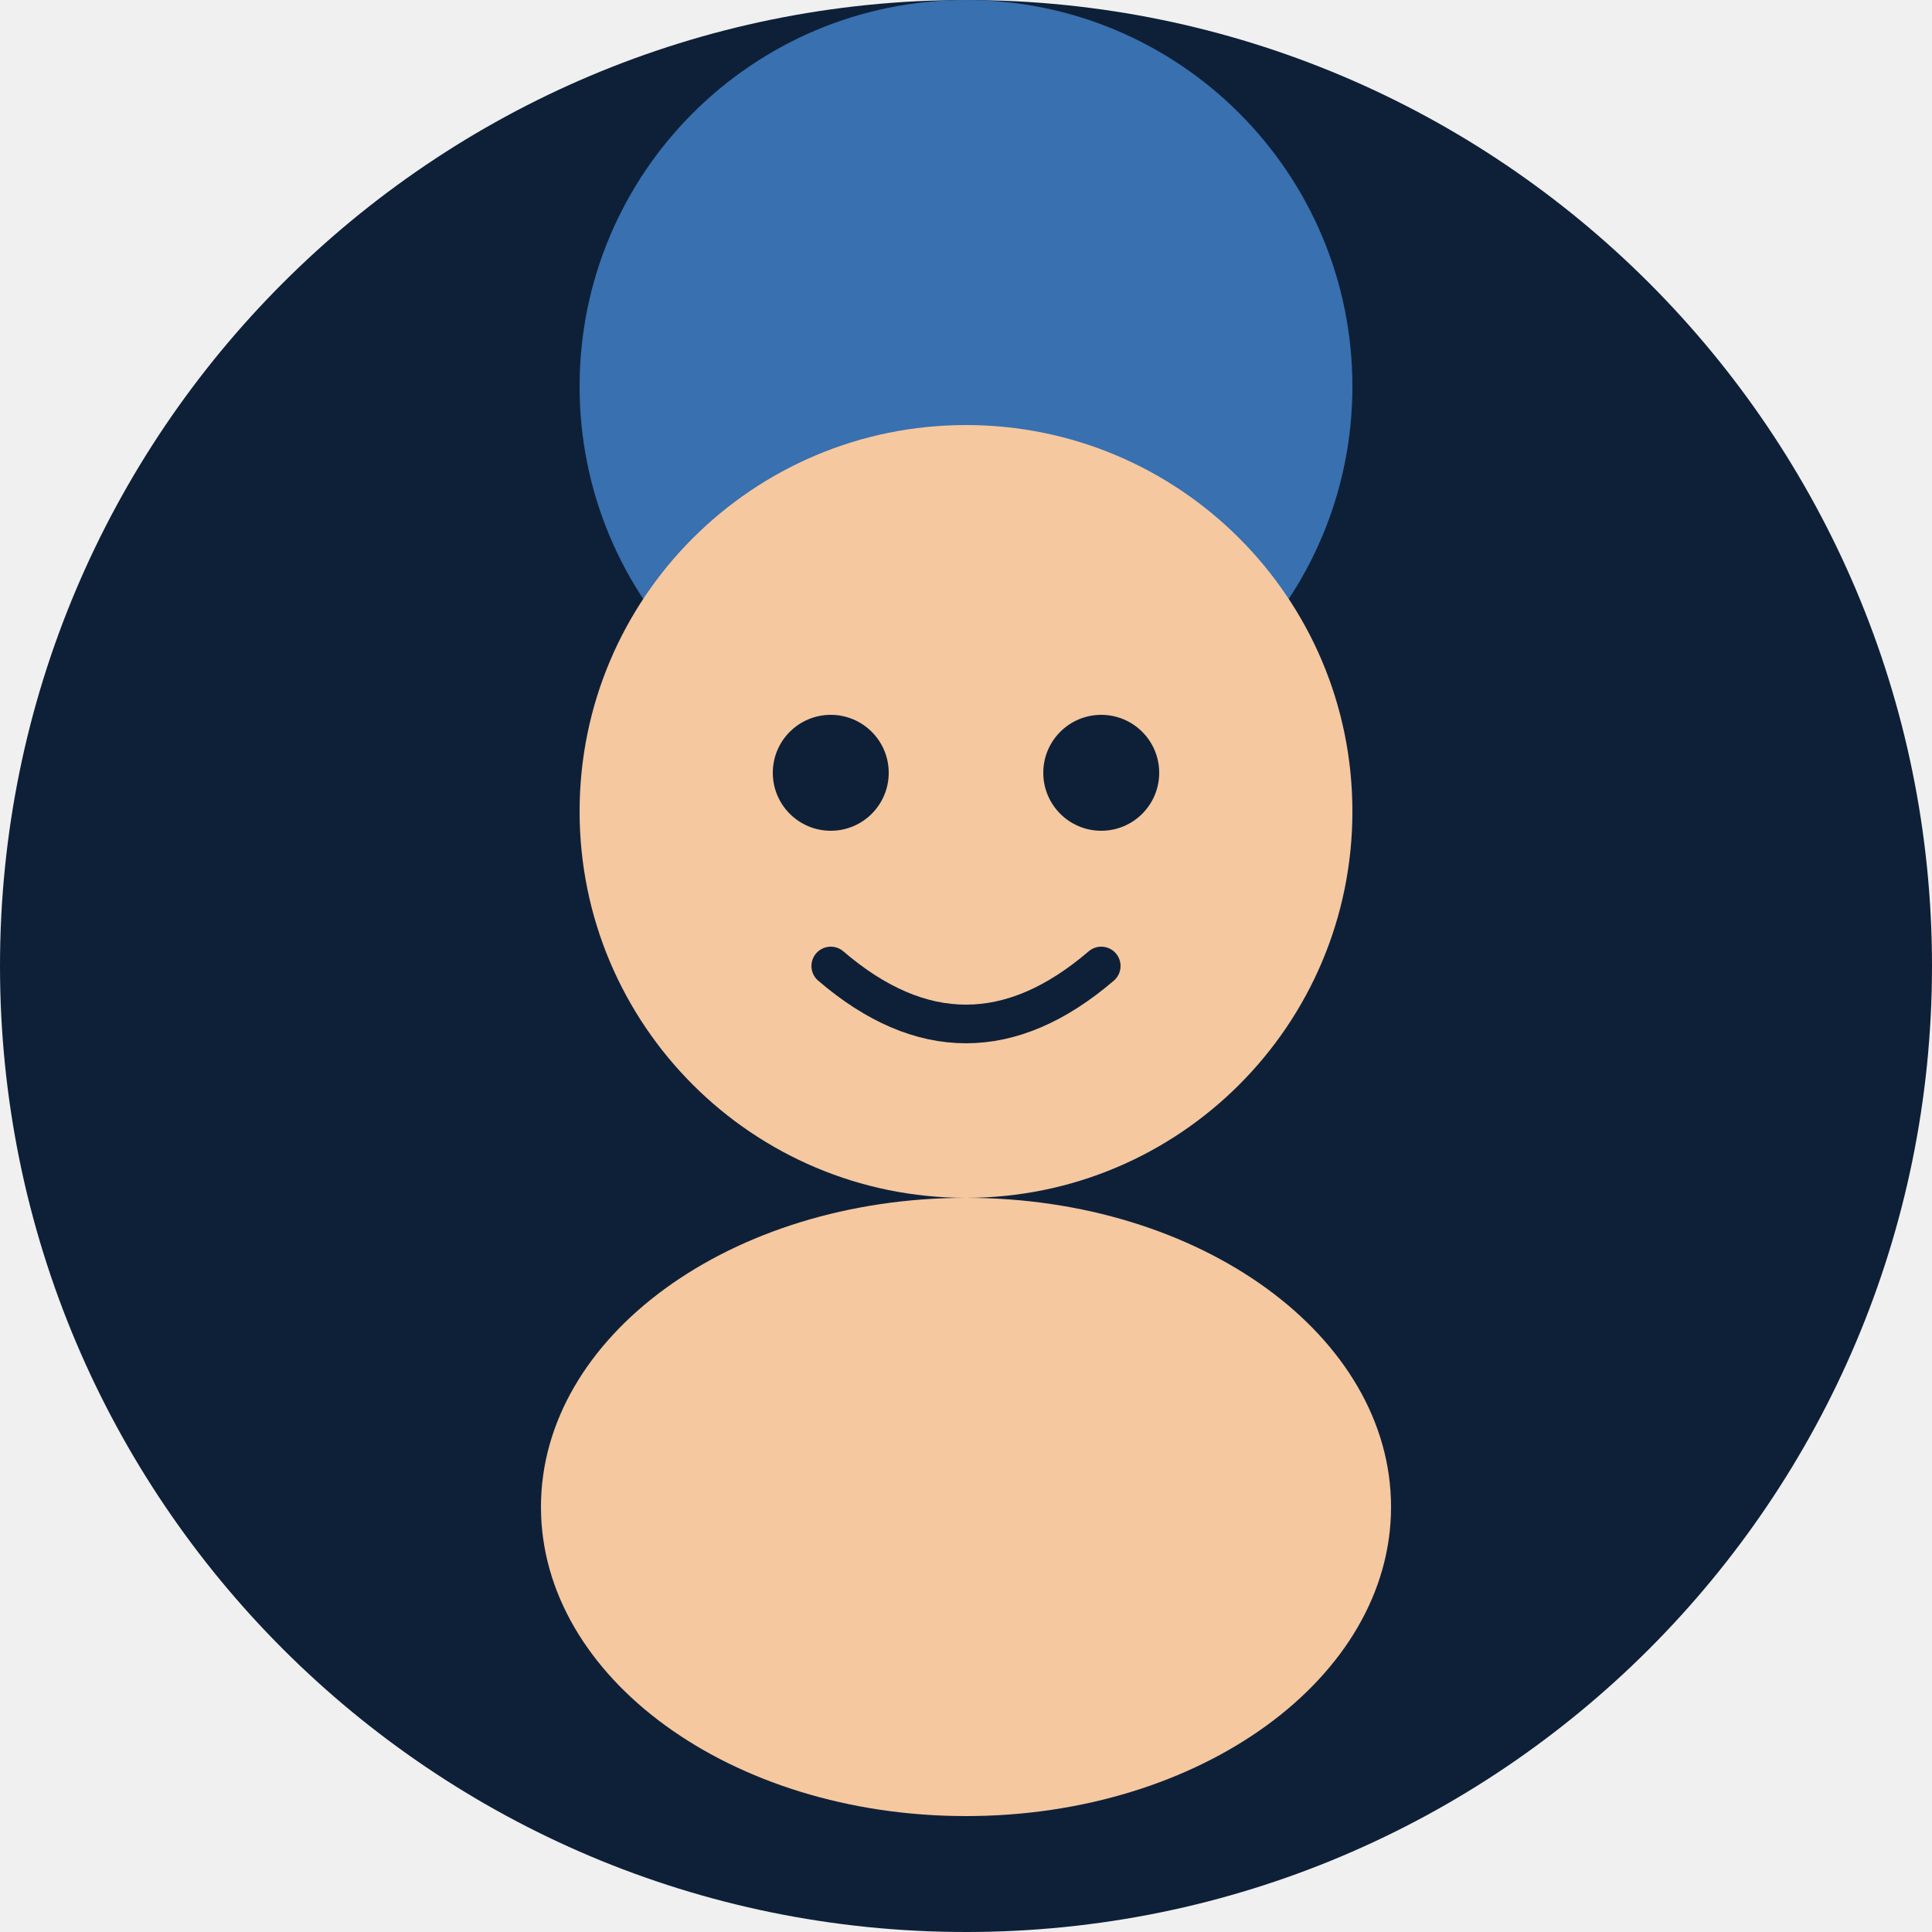
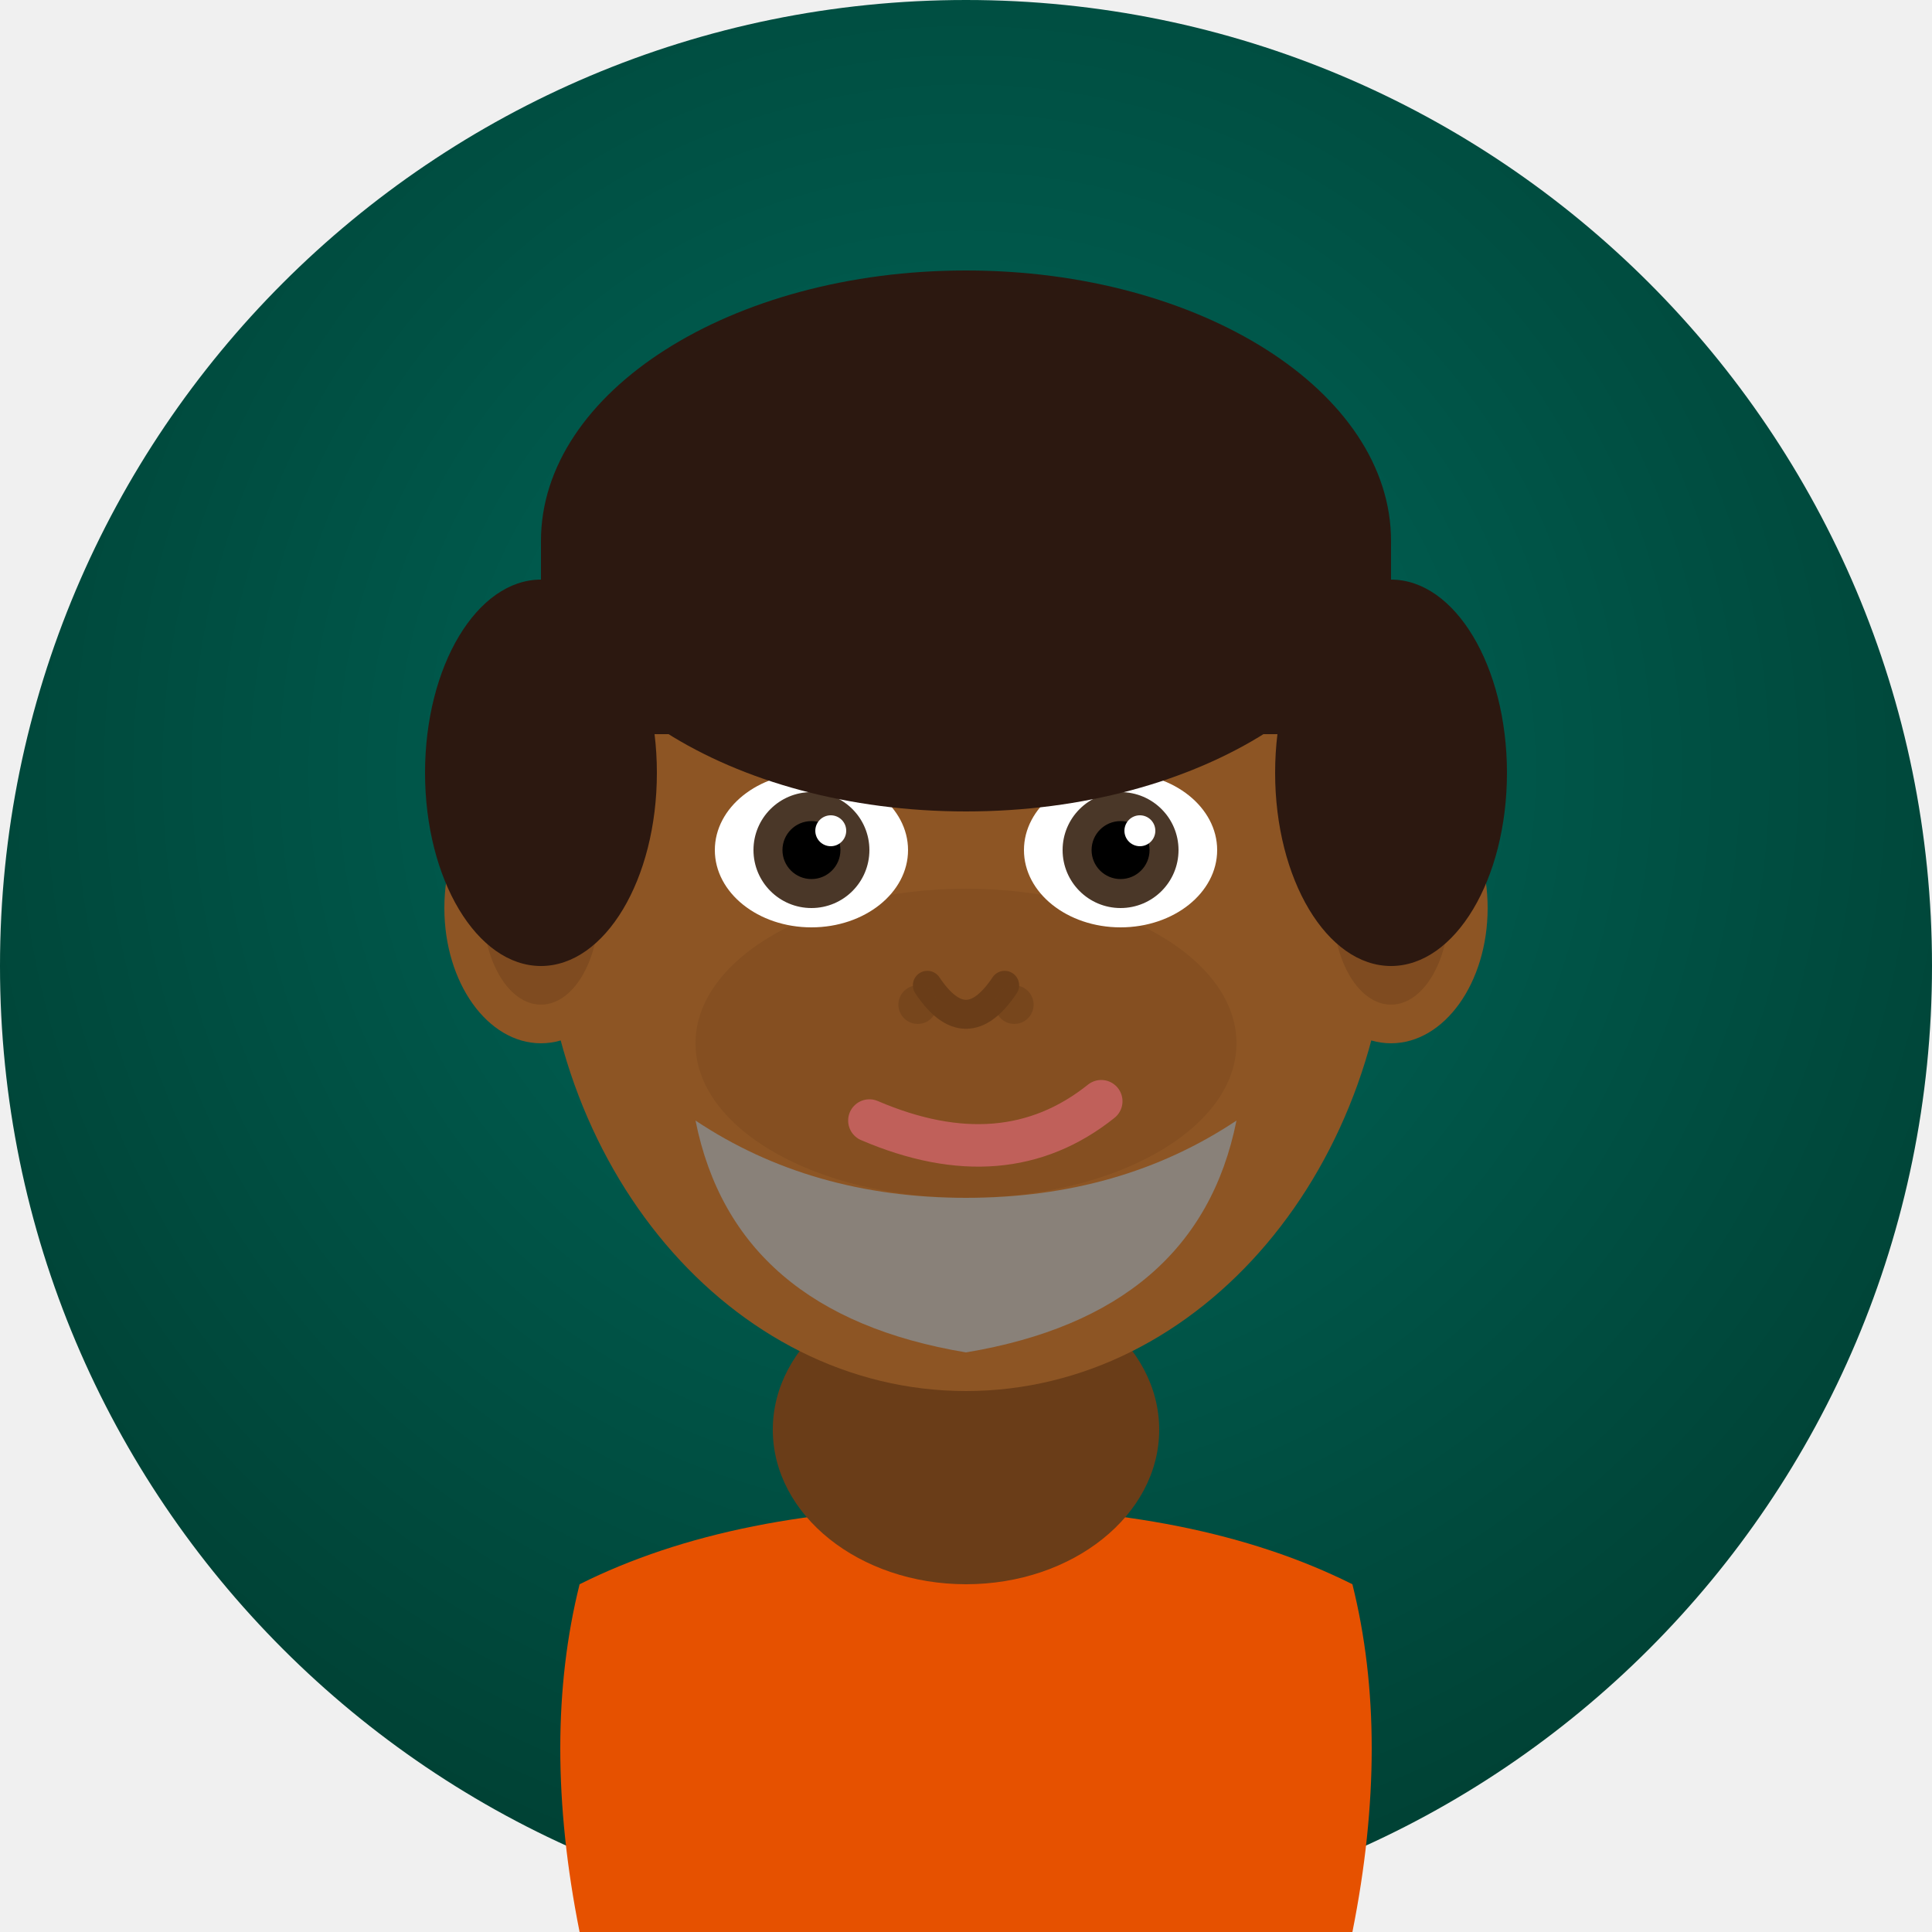
<svg xmlns="http://www.w3.org/2000/svg" viewBox="0 0 100 100">
-   <circle cx="50" cy="50" r="50" fill="#0e2038" />
-   <circle cx="50" cy="20" r="20" fill="#3870b0" />
-   <circle cx="50" cy="42" r="20" fill="#f5c8a0" />
-   <circle cx="43" cy="40" r="3" fill="#0e2038" />
-   <circle cx="57" cy="40" r="3" fill="#0e2038" />
-   <path d="M43 50 Q50 56 57 50" stroke="#0e2038" stroke-width="2" fill="none" stroke-linecap="round" />
-   <ellipse cx="50" cy="78" rx="22" ry="16" fill="#f5c8a0" />
+   <defs>
+     <radialGradient id="bg" cx="50%" cy="40%" r="60%">
+       <stop offset="0%" stop-color="#00695c" stop-opacity="1" />
+       <stop offset="100%" stop-color="#004134" stop-opacity="1" />
+     </radialGradient>
+   </defs>
+   <circle cx="50" cy="50" r="50" fill="url(#bg)" />
+   <path d="M30 82 Q28 90 30 100 L70 100 Q72 90 70 82 Q62 78 50 78 Q38 78 30 82Z" fill="#e65100" />
+   <ellipse cx="50" cy="74" rx="10" ry="8" fill="#6A3D18" />
+   <ellipse cx="50" cy="46" rx="22" ry="26" fill="#8D5524" />
+   <ellipse cx="28" cy="47" rx="5" ry="7" fill="#8D5524" />
+   <ellipse cx="28" cy="47" rx="3" ry="5" fill="#6A3D18" opacity="0.4" />
+   <ellipse cx="72" cy="47" rx="5" ry="7" fill="#8D5524" />
+   <ellipse cx="72" cy="47" rx="3" ry="5" fill="#6A3D18" opacity="0.4" />
+   <ellipse cx="50" cy="54" rx="14" ry="8" fill="#6A3D18" opacity="0.25" />
+   <ellipse cx="42" cy="44" rx="5" ry="4" fill="#fff" />
+   <ellipse cx="58" cy="44" rx="5" ry="4" fill="#fff" />
+   <circle cx="42" cy="44" r="3" fill="#4a3728" />
+   <circle cx="58" cy="44" r="3" fill="#4a3728" />
+   <circle cx="42" cy="44" r="1.5" fill="#000" />
+   <circle cx="58" cy="44" r="1.5" fill="#000" />
+   <circle cx="43" cy="43" r="0.8" fill="#fff" />
+   <circle cx="59" cy="43" r="0.8" fill="#fff" />
+   <path d="M48 51 Q50 54 52 51" fill="none" stroke="#6A3D18" stroke-width="1.5" stroke-linecap="round" />
+   <circle cx="47.5" cy="52" r="1" fill="#6A3D18" opacity="0.5" />
+   <circle cx="52.5" cy="52" r="1" fill="#6A3D18" opacity="0.5" />
+   <ellipse cx="50" cy="28" rx="22" ry="14" fill="#2c1810" />
+   <rect x="28" y="28" width="44" height="10" fill="#2c1810" />
+   <ellipse cx="28" cy="40" rx="6" ry="10" fill="#2c1810" />
+   <ellipse cx="72" cy="40" rx="6" ry="10" fill="#2c1810" />
+   <path d="M45 58 Q52 61 57 57" fill="none" stroke="#c0605a" stroke-width="2.2" stroke-linecap="round" />
+   <path d="M36 58 Q38 68 50 70 Q62 68 64 58 Q58 62 50 62 Q42 62 36 58Z" fill="#888888" opacity="0.85" />
</svg>
